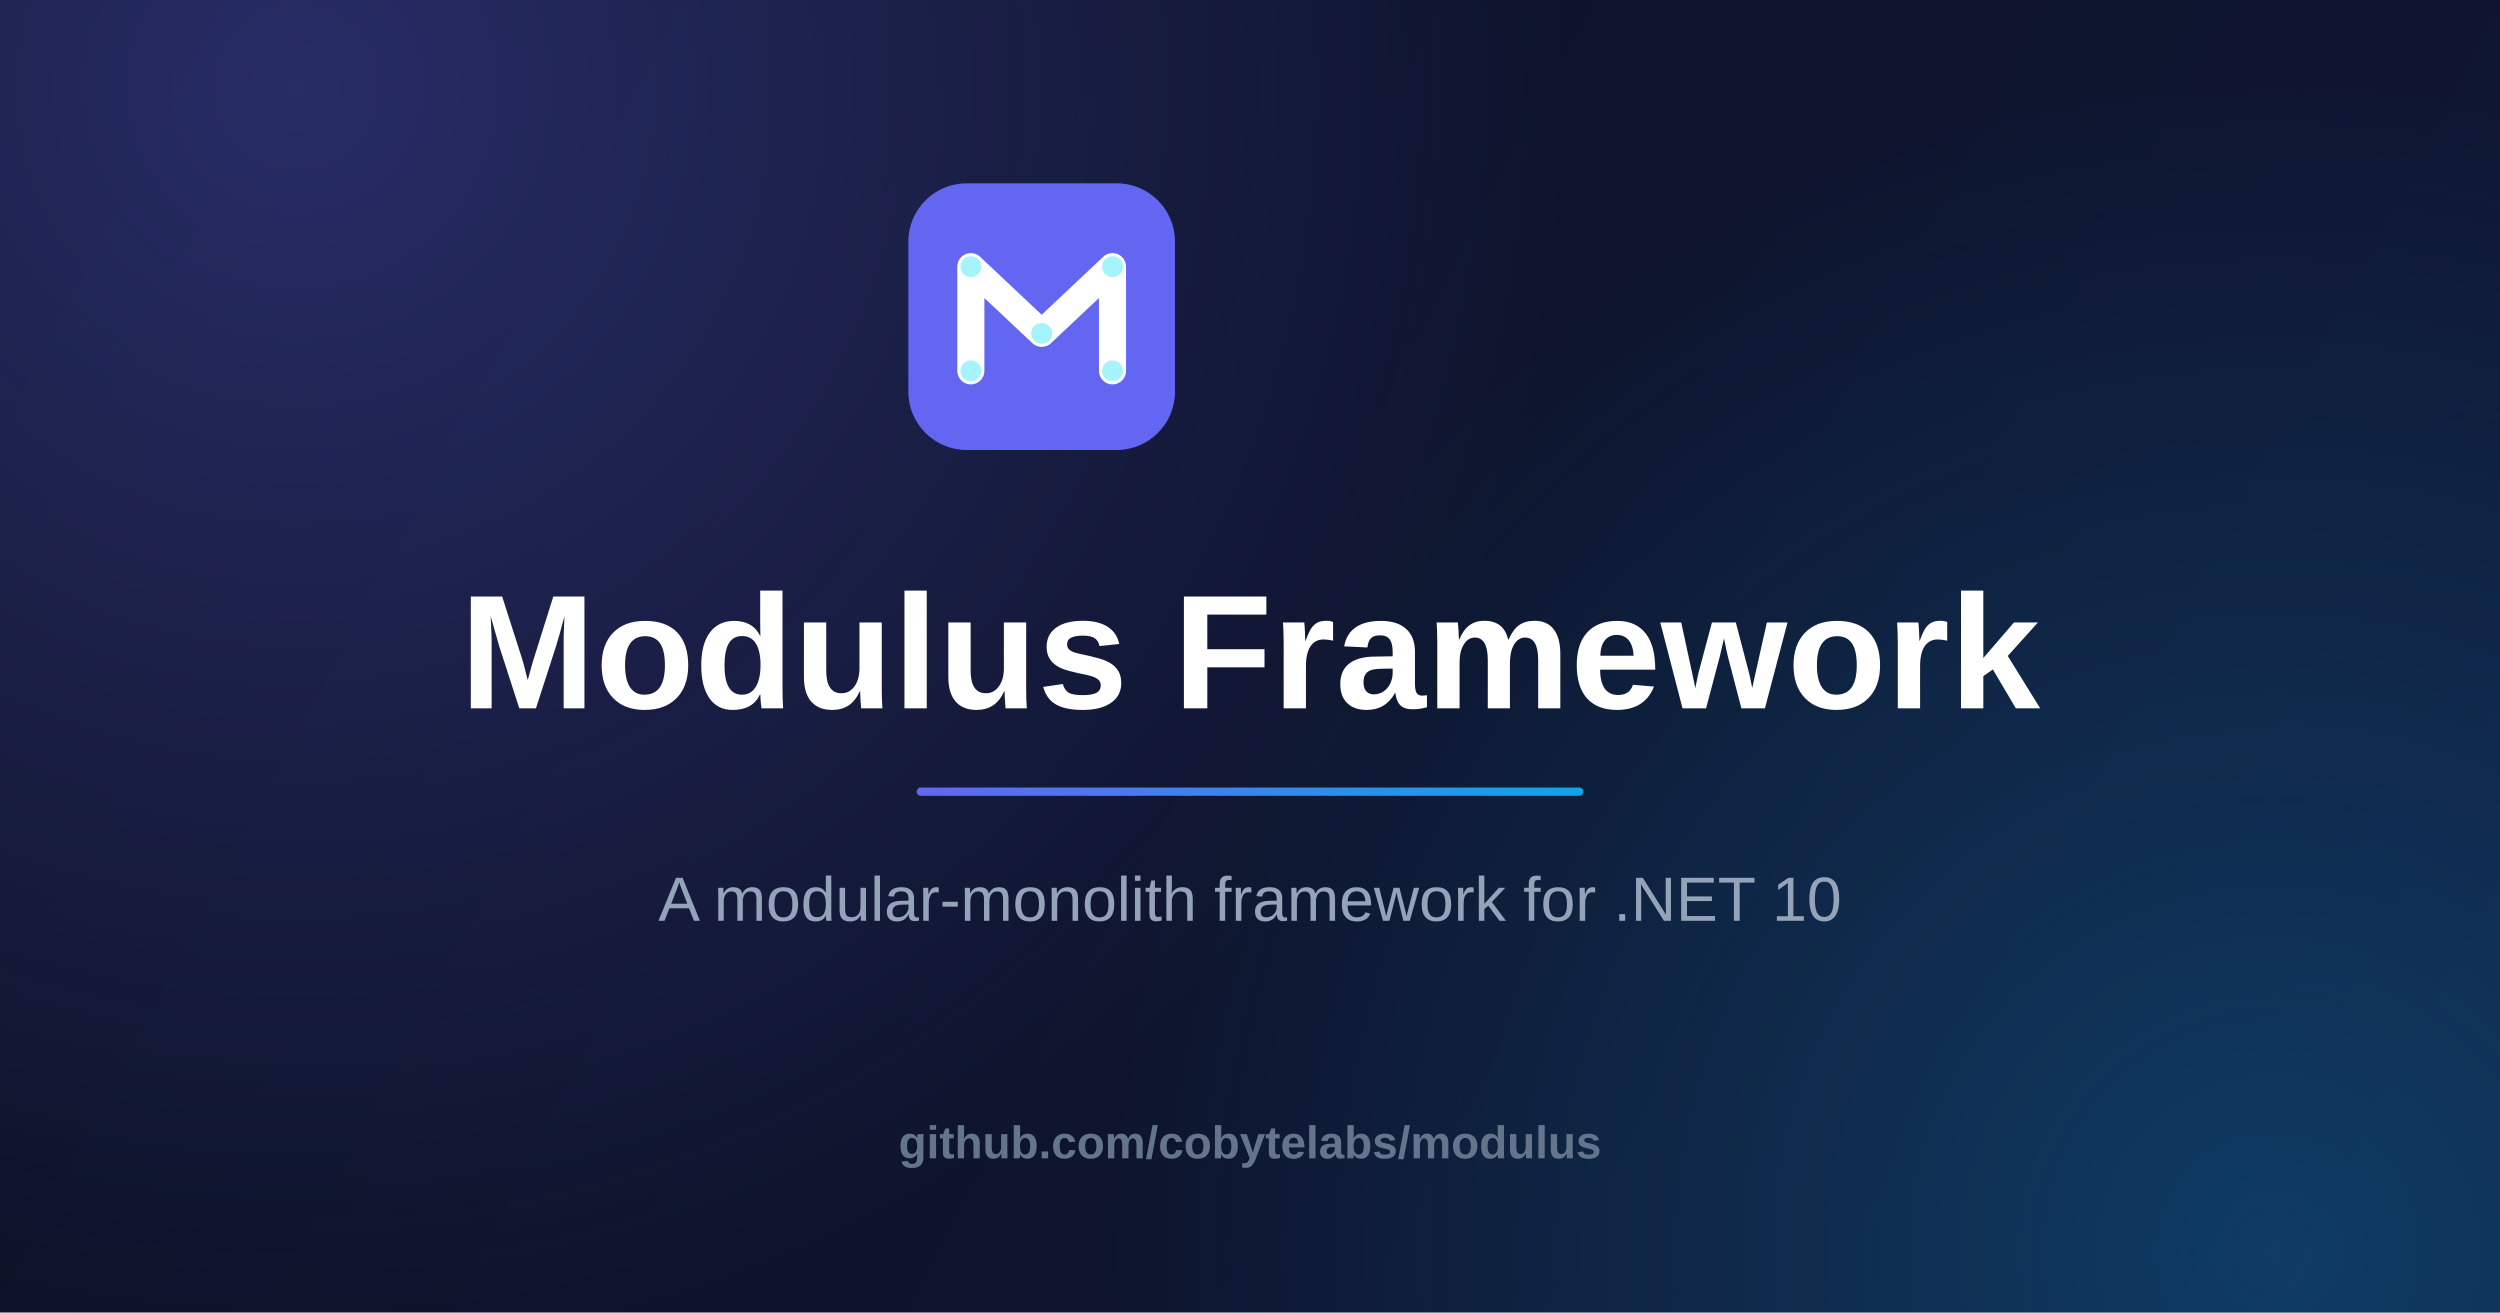
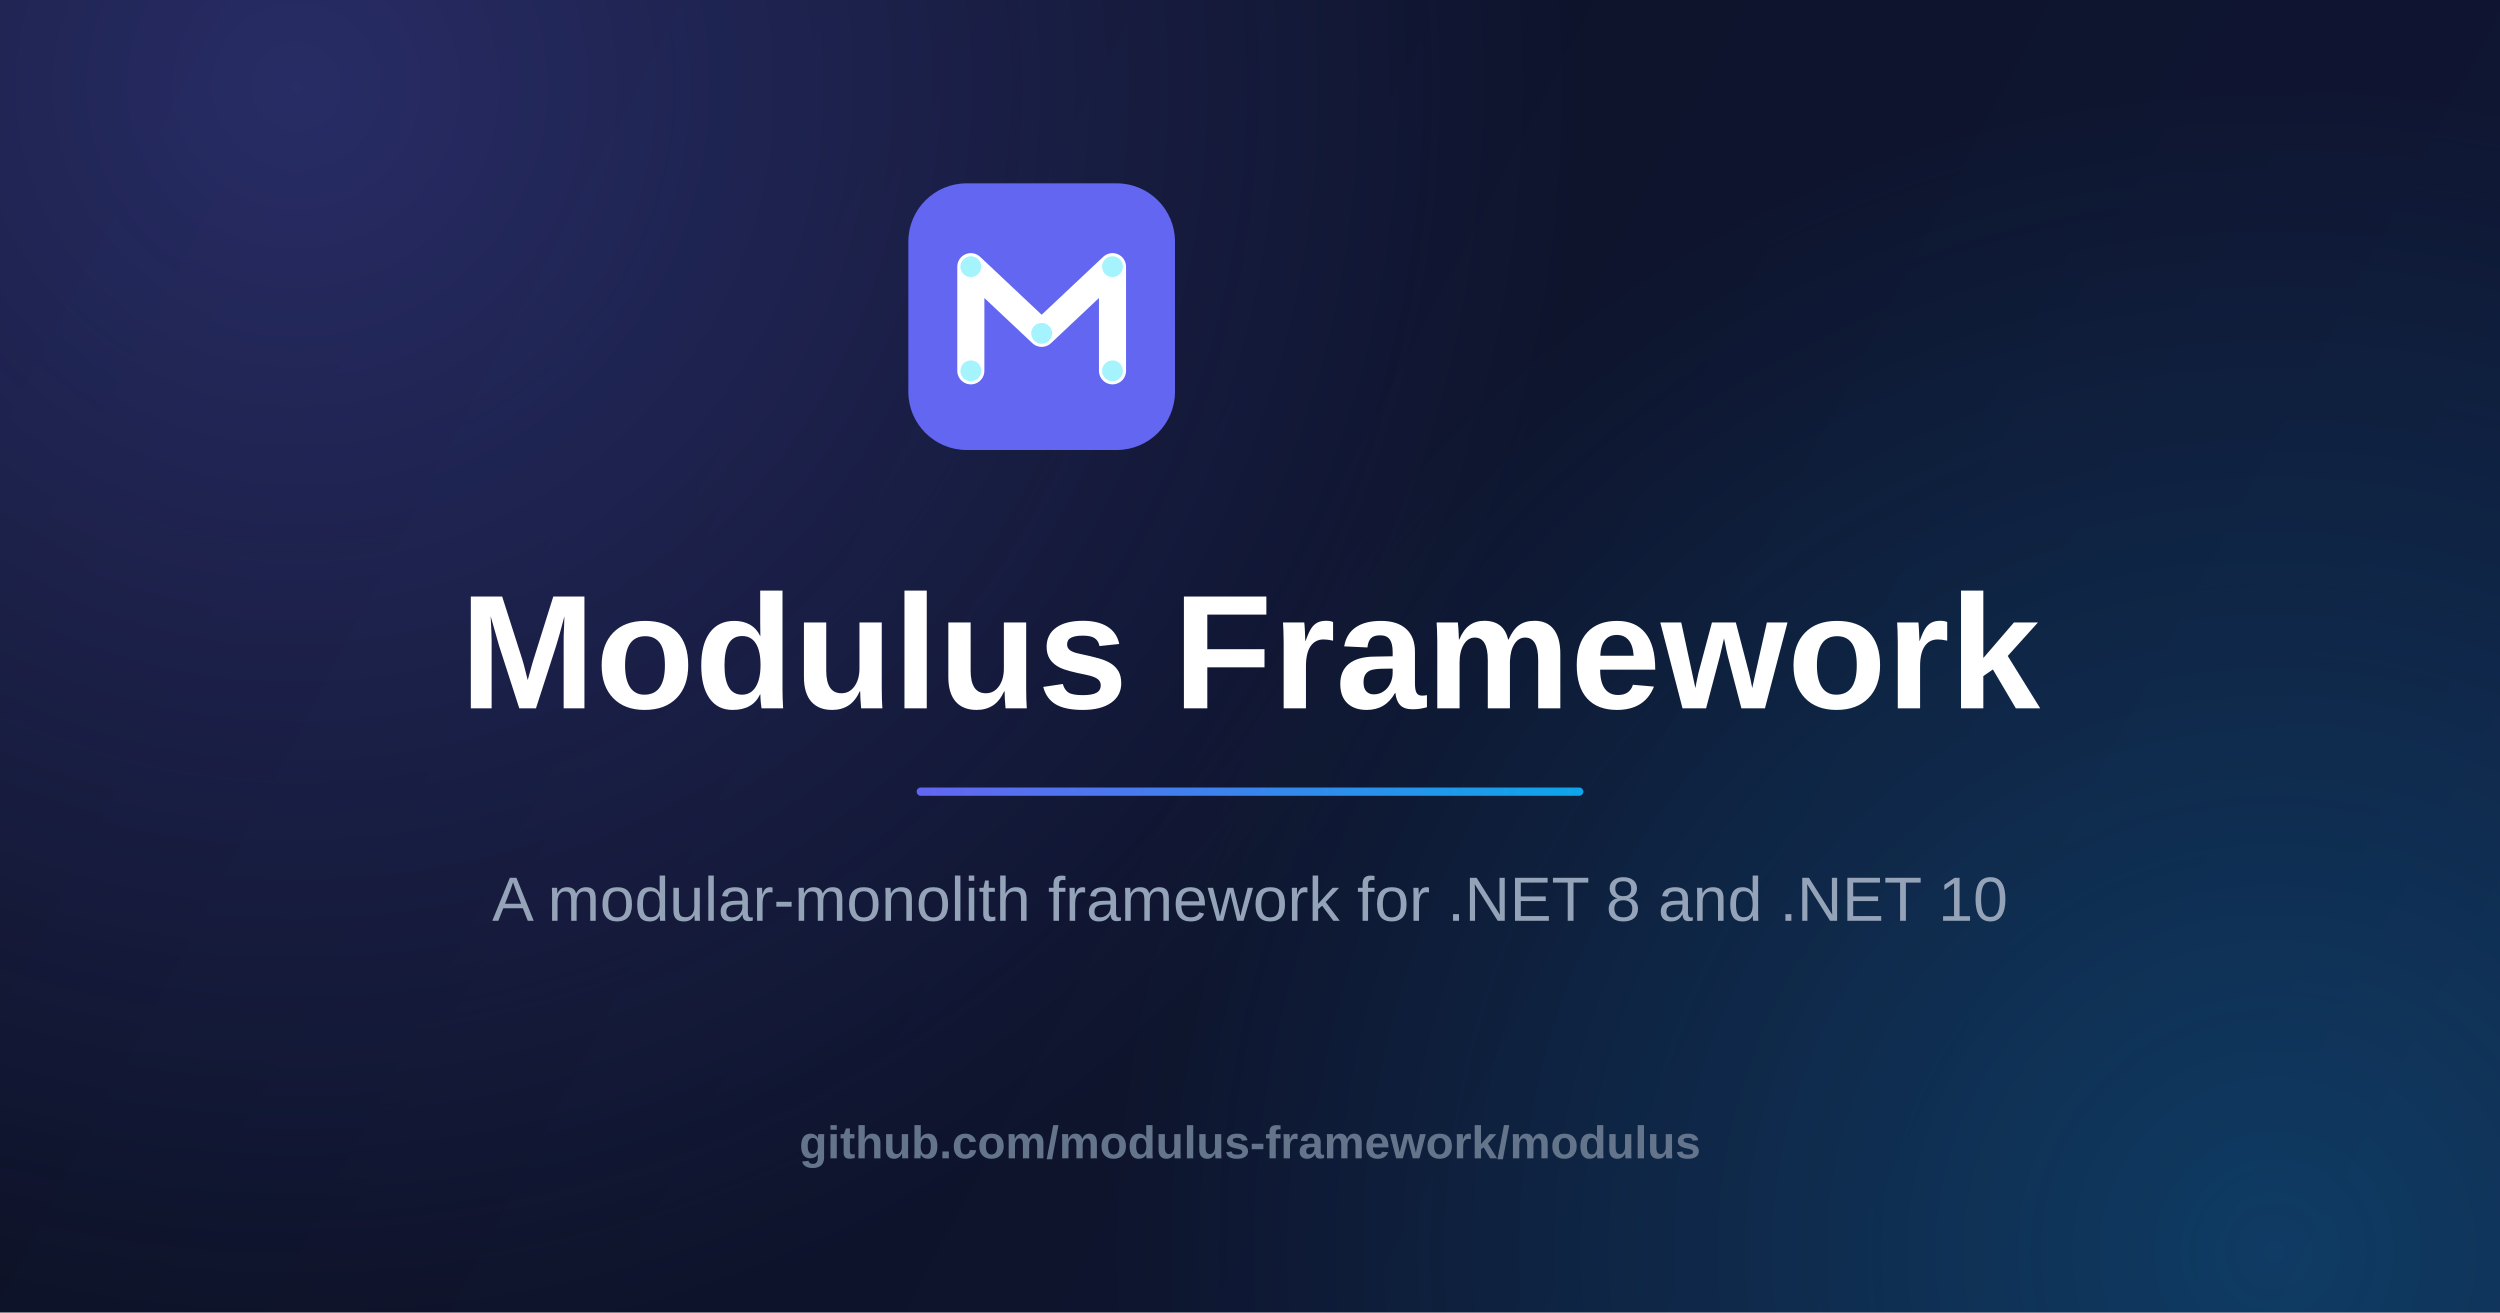
<svg xmlns="http://www.w3.org/2000/svg" width="1200" height="630" viewBox="0 0 1200 630" fill="none">
  <defs>
    <linearGradient id="bg" x1="0" y1="0" x2="1200" y2="630" gradientUnits="userSpaceOnUse">
      <stop offset="0" stop-color="#0B1021" />
      <stop offset="1" stop-color="#101736" />
    </linearGradient>
    <radialGradient id="glowTL" cx="0" cy="0" r="1" gradientUnits="userSpaceOnUse" gradientTransform="translate(140 40) scale(620)">
      <stop offset="0" stop-color="#6366F1" stop-opacity="0.32" />
      <stop offset="1" stop-color="#6366F1" stop-opacity="0" />
    </radialGradient>
    <radialGradient id="glowBR" cx="0" cy="0" r="1" gradientUnits="userSpaceOnUse" gradientTransform="translate(1090 600) scale(560)">
      <stop offset="0" stop-color="#0EA5E9" stop-opacity="0.26" />
      <stop offset="1" stop-color="#0EA5E9" stop-opacity="0" />
    </radialGradient>
    <linearGradient id="tile" x1="436" y1="88" x2="564" y2="208" gradientUnits="userSpaceOnUse">
      <stop offset="0" stop-color="#6366F1" />
      <stop offset="0.55" stop-color="#4F46E5" />
      <stop offset="1" stop-color="#0EA5E9" />
    </linearGradient>
    <linearGradient id="rule" x1="440" y1="0" x2="760" y2="0" gradientUnits="userSpaceOnUse">
      <stop offset="0" stop-color="#6366F1" />
      <stop offset="1" stop-color="#0EA5E9" />
    </linearGradient>
  </defs>
  <rect width="1200" height="630" fill="url(#bg)" />
  <rect width="1200" height="630" fill="url(#glowTL)" />
  <rect width="1200" height="630" fill="url(#glowBR)" />
  <g transform="translate(436 88)">
    <rect width="128" height="128" rx="28" fill="url(#tile)" />
    <path d="M30 90V40L64 72L98 40V90" stroke="#FFFFFF" stroke-width="13" stroke-linecap="round" stroke-linejoin="round" fill="none" />
    <g fill="#A5F3FC">
      <circle cx="30" cy="90" r="5" />
      <circle cx="30" cy="40" r="5" />
      <circle cx="64" cy="72" r="5" />
      <circle cx="98" cy="40" r="5" />
      <circle cx="98" cy="90" r="5" />
    </g>
  </g>
  <text x="600" y="340" text-anchor="middle" font-family="Segoe UI, Arial, sans-serif" font-size="78" font-weight="700" fill="#FFFFFF">Modulus Framework</text>
  <rect x="440" y="378" width="320" height="4" rx="2" fill="url(#rule)" />
-   <text x="600" y="442" text-anchor="middle" font-family="Segoe UI, Arial, sans-serif" font-size="30" font-weight="400" fill="#94A3B8">A modular-monolith framework for .NET 10</text>
-   <text x="600" y="556" text-anchor="middle" font-family="Segoe UI, Arial, sans-serif" font-size="22" font-weight="600" fill="#64748B">github.com/cobytelabs/modulus</text>
+   <text x="600" y="442" text-anchor="middle" font-family="Segoe UI, Arial, sans-serif" font-size="30" font-weight="400" fill="#94A3B8">A modular-monolith framework for .NET 8 and .NET 10</text>
+   <text x="600" y="556" text-anchor="middle" font-family="Segoe UI, Arial, sans-serif" font-size="22" font-weight="600" fill="#64748B">github.com/modulus-framework/modulus</text>
</svg>
